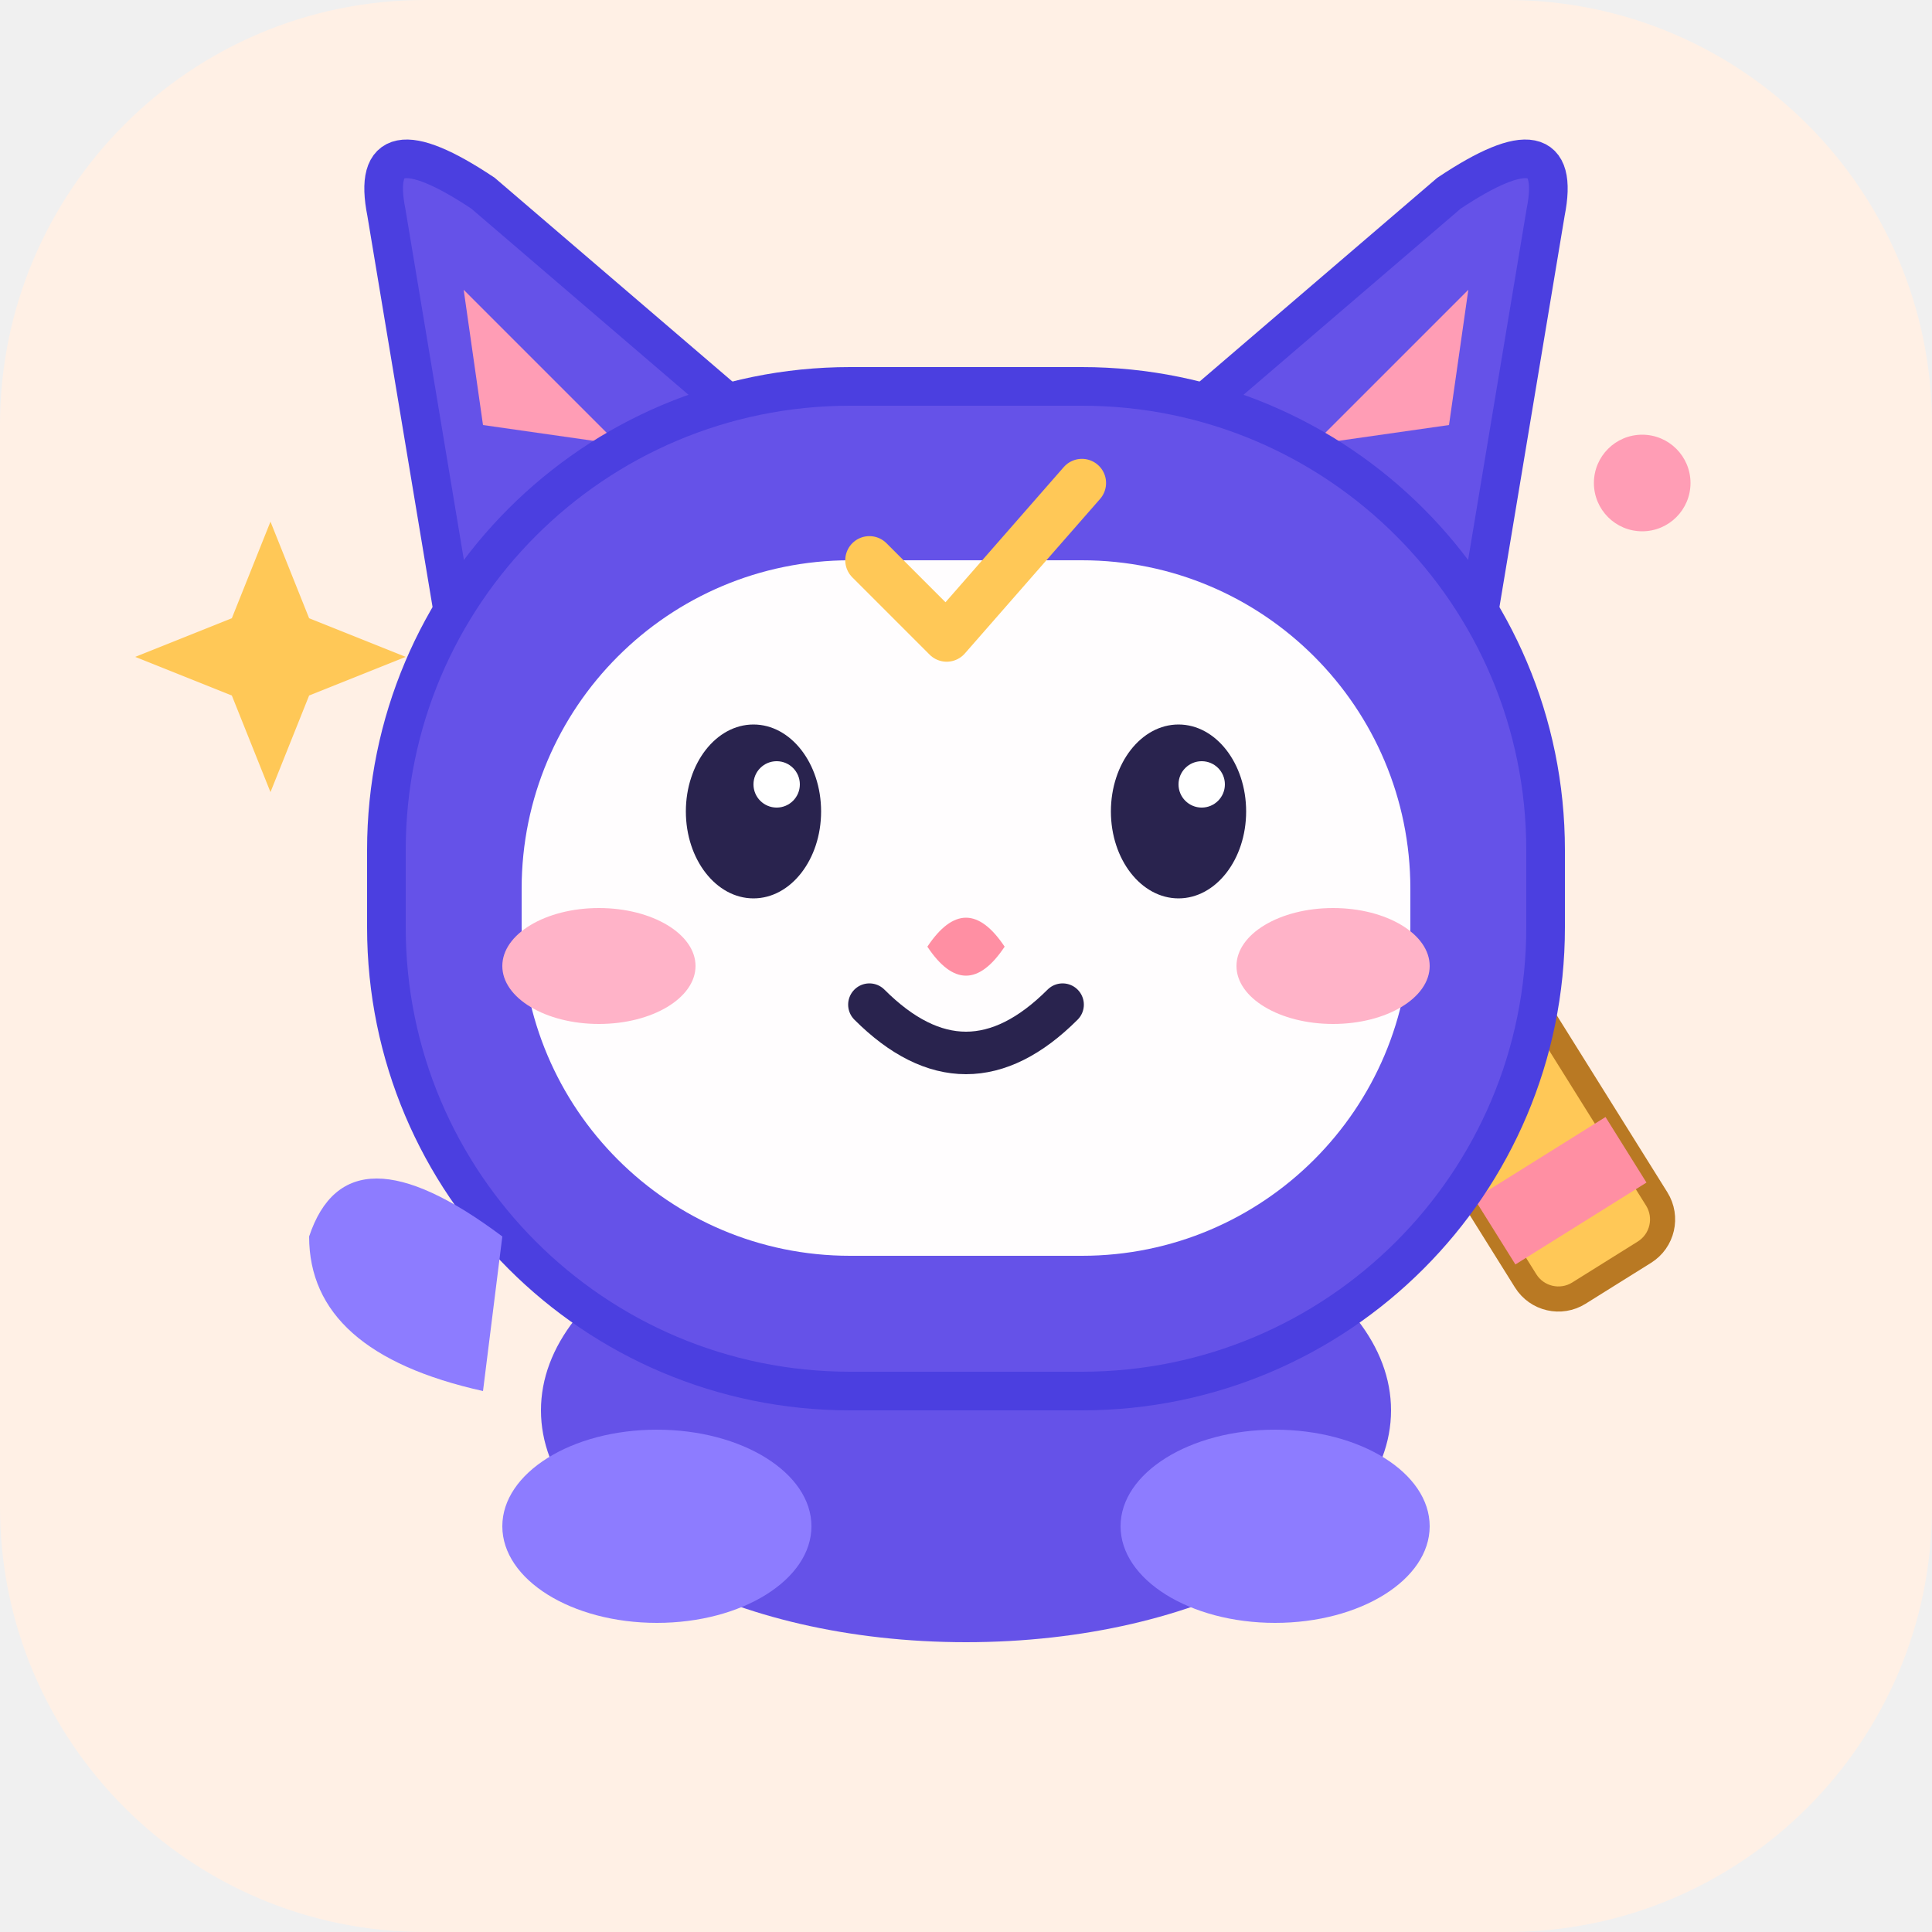
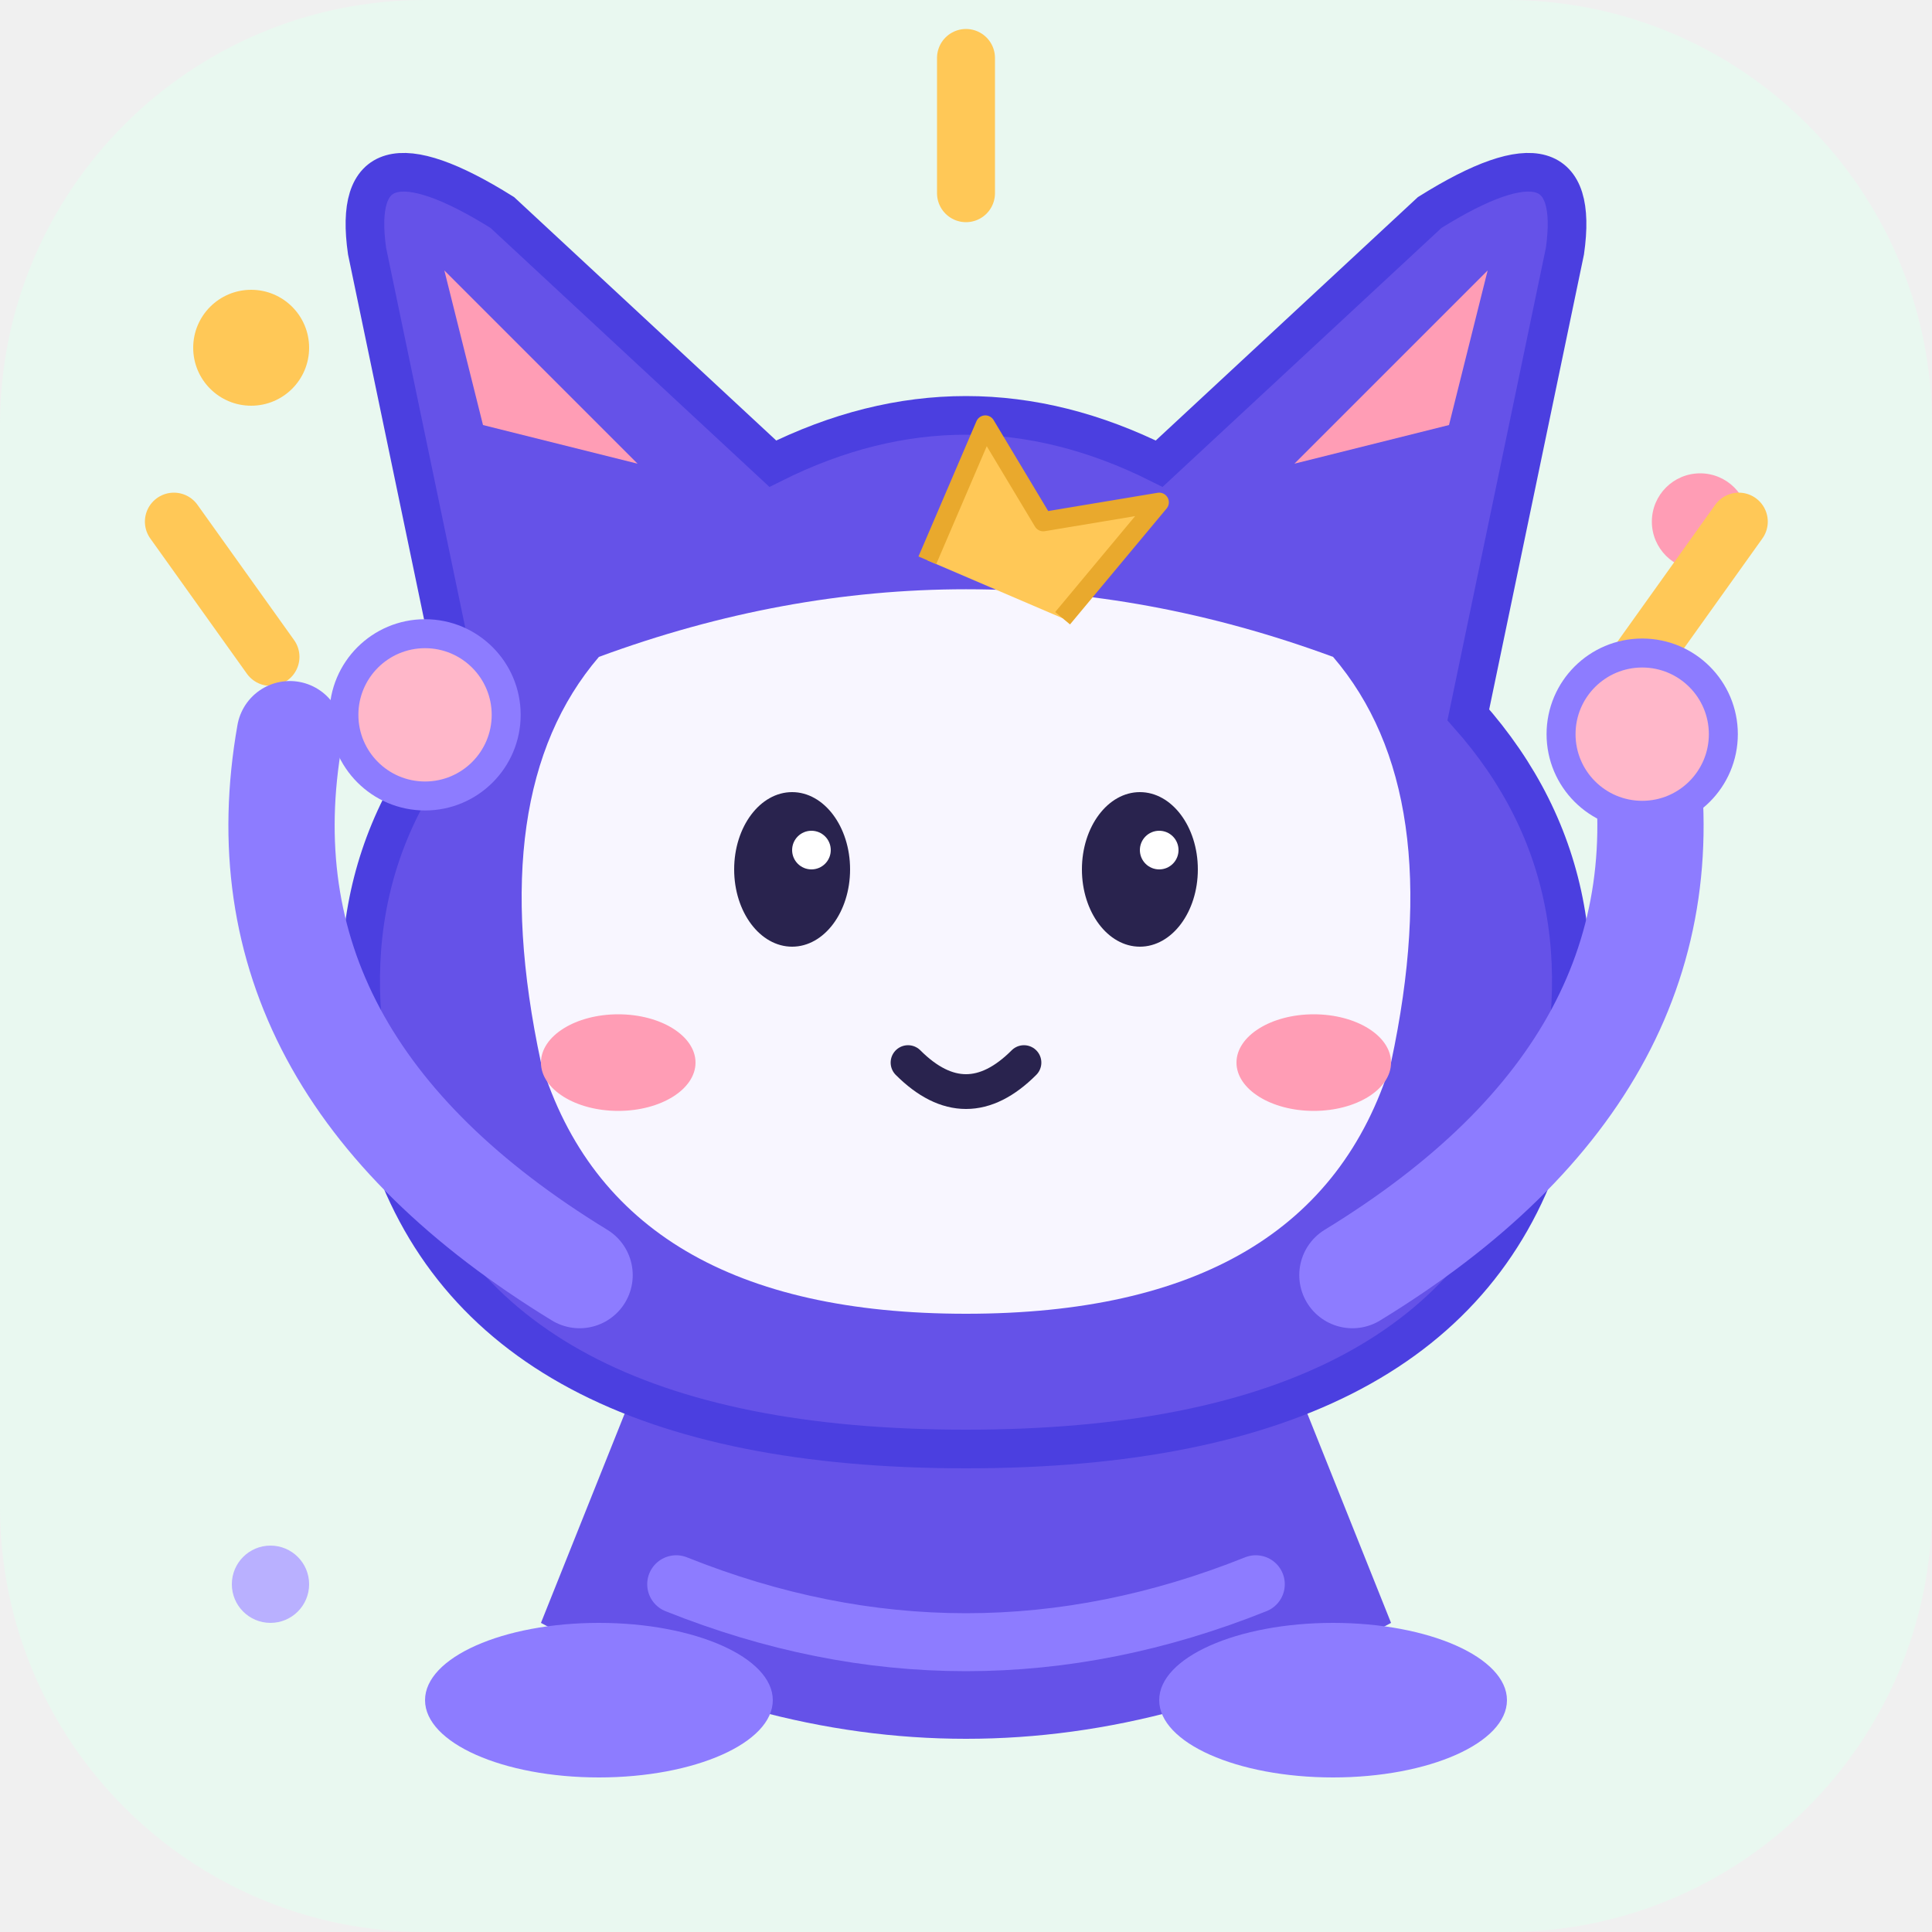
- <svg xmlns="http://www.w3.org/2000/svg" viewBox="0 0 100 100" role="img" aria-label="Taktiva mascot 6">
-   <rect width="100" height="100" rx="22" fill="#FFF0E5" />
-   <path d="M12 32 l2 -5 l2 5 l5 2 l-5 2 l-2 5 l-2 -5 l-5 -2Z" fill="#FFC857" />
-   <circle cx="85" cy="25" r="2.5" fill="#FF9DB5" />
-   <g transform="rotate(-32 76 54)">
-     <rect x="72" y="38" width="8" height="30" rx="2" fill="#FFC857" stroke="#B97923" stroke-width="1.3" />
-     <path d="M72 38 L76 31 L80 38" fill="#F7C5A7" stroke="#B97923" stroke-width="1.3" />
-     <rect x="72" y="61" width="8" height="4" fill="#FF8FA3" />
+ <svg xmlns="http://www.w3.org/2000/svg" viewBox="0 0 100 100" role="img" aria-label="Taktiva mascot pose 6">
+   <rect width="100" height="100" rx="22" fill="#E9F8F0" />
+   <circle cx="13" cy="18" r="3" fill="#FFC857" />
+   <circle cx="88" cy="27" r="2.5" fill="#FF9DB5" />
+   <circle cx="14" cy="82" r="2" fill="#B9B0FF" />
+   <path d="M34 69 Q50 58 66 69 L72 84 Q50 96 28 84Z" fill="#6552E8" />
+   <ellipse cx="31" cy="88" rx="9" ry="4" fill="#8D7CFF" />
+   <ellipse cx="69" cy="88" rx="9" ry="4" fill="#8D7CFF" />
+   <path d="M14 34 l-5 -7 M85 34 l5 -7 M50 10 v-7" stroke="#FFC857" stroke-width="3" stroke-linecap="round" />
+   <g>
+     <path d="M24 37 L19 13 Q18 6 26 11 L40 24 Q50 19 60 24 L74 11 Q82 6 81 13 L76 37 Q84 46 80 59 Q75 75 50 75 Q25 75 20 59 Q16 46 24 37Z" fill="#6552E8" stroke="#4B3FE0" stroke-width="2" />
+     <path d="M25 22 L23 14 L33 24Z M75 22 L77 14 L67 24Z" fill="#FF9DB5" />
+     <path d="M31 34 Q50 27 69 34 Q75 41 72 55 Q68 68 50 68 Q32 68 28 55 Q25 41 31 34Z" fill="#F8F6FF" />
+     <ellipse cx="41" cy="45" rx="3" ry="4" fill="#29234E" />
+     <ellipse cx="59" cy="45" rx="3" ry="4" fill="#29234E" />
+     <circle cx="42" cy="44" r="1" fill="#fff" />
+     <circle cx="60" cy="44" r="1" fill="#fff" />
+     <path d="M47 55 q3 3 6 0" fill="none" stroke="#29234E" stroke-width="1.8" stroke-linecap="round" />
+     <ellipse cx="32" cy="55" rx="4" ry="2.5" fill="#FF9DB5" />
+     <ellipse cx="68" cy="55" rx="4" ry="2.5" fill="#FF9DB5" />
+     <path d="M48 29 l3 -7 3 5 6 -1 -5 6" fill="#FFC857" stroke="#E9A92D" stroke-width="1" stroke-linejoin="round" />
  </g>
-   <path d="M24 35 L20 11 Q19 6 25 10 L39 22Z" fill="#6552E8" stroke="#4B3FE0" stroke-width="2" />
-   <path d="M76 35 L80 11 Q81 6 75 10 L61 22Z" fill="#6552E8" stroke="#4B3FE0" stroke-width="2" />
-   <path d="M25 22 L24 15 L32 23Z M75 22 L76 15 L68 23Z" fill="#FF9DB5" />
-   <ellipse cx="50" cy="73" rx="22" ry="12" fill="#6552E8" />
-   <ellipse cx="34" cy="79" rx="8" ry="5" fill="#8D7CFF" />
-   <ellipse cx="66" cy="79" rx="8" ry="5" fill="#8D7CFF" />
-   <rect x="20" y="20" width="60" height="52" rx="24" fill="#6552E8" stroke="#4B3FE0" stroke-width="2" />
-   <rect x="27" y="29" width="46" height="36" rx="17" fill="#FFFDFE" />
-   <ellipse cx="39" cy="42" rx="3.5" ry="4.5" fill="#29234E" />
-   <ellipse cx="61" cy="42" rx="3.5" ry="4.5" fill="#29234E" />
-   <circle cx="40.2" cy="40.6" r="1.2" fill="#fff" />
-   <circle cx="62.2" cy="40.6" r="1.2" fill="#fff" />
-   <ellipse cx="31" cy="50" rx="5" ry="3" fill="#FFB3C8" />
-   <ellipse cx="69" cy="50" rx="5" ry="3" fill="#FFB3C8" />
-   <path d="M45 52 Q50 57 55 52" fill="none" stroke="#29234E" stroke-width="2.2" stroke-linecap="round" />
-   <path d="M48 49 Q50 46 52 49 Q50 52 48 49Z" fill="#FF8FA3" />
-   <path d="M45 29 l4 4 l7 -8" fill="none" stroke="#FFC857" stroke-width="2.5" stroke-linecap="round" stroke-linejoin="round" />
-   <path d="M26 64 Q18 58 16 64 Q16 70 25 72" fill="#8D7CFF" />
+   <g fill="none" stroke="#8D7CFF" stroke-width="5.5" stroke-linecap="round" stroke-linejoin="round">
+     <path d="M30 66 Q12 55 15 38" />
+     <path d="M70 66 Q88 55 85 38" />
+   </g>
+   <circle cx="22" cy="37" r="4.2" fill="#FFB7C9" stroke="#8D7CFF" stroke-width="1.5" />
+   <circle cx="85" cy="38" r="4.2" fill="#FFB7C9" stroke="#8D7CFF" stroke-width="1.5" />
+   <path d="M35 82 Q50 88 65 82" fill="none" stroke="#8D7CFF" stroke-width="3" stroke-linecap="round" />
</svg>
